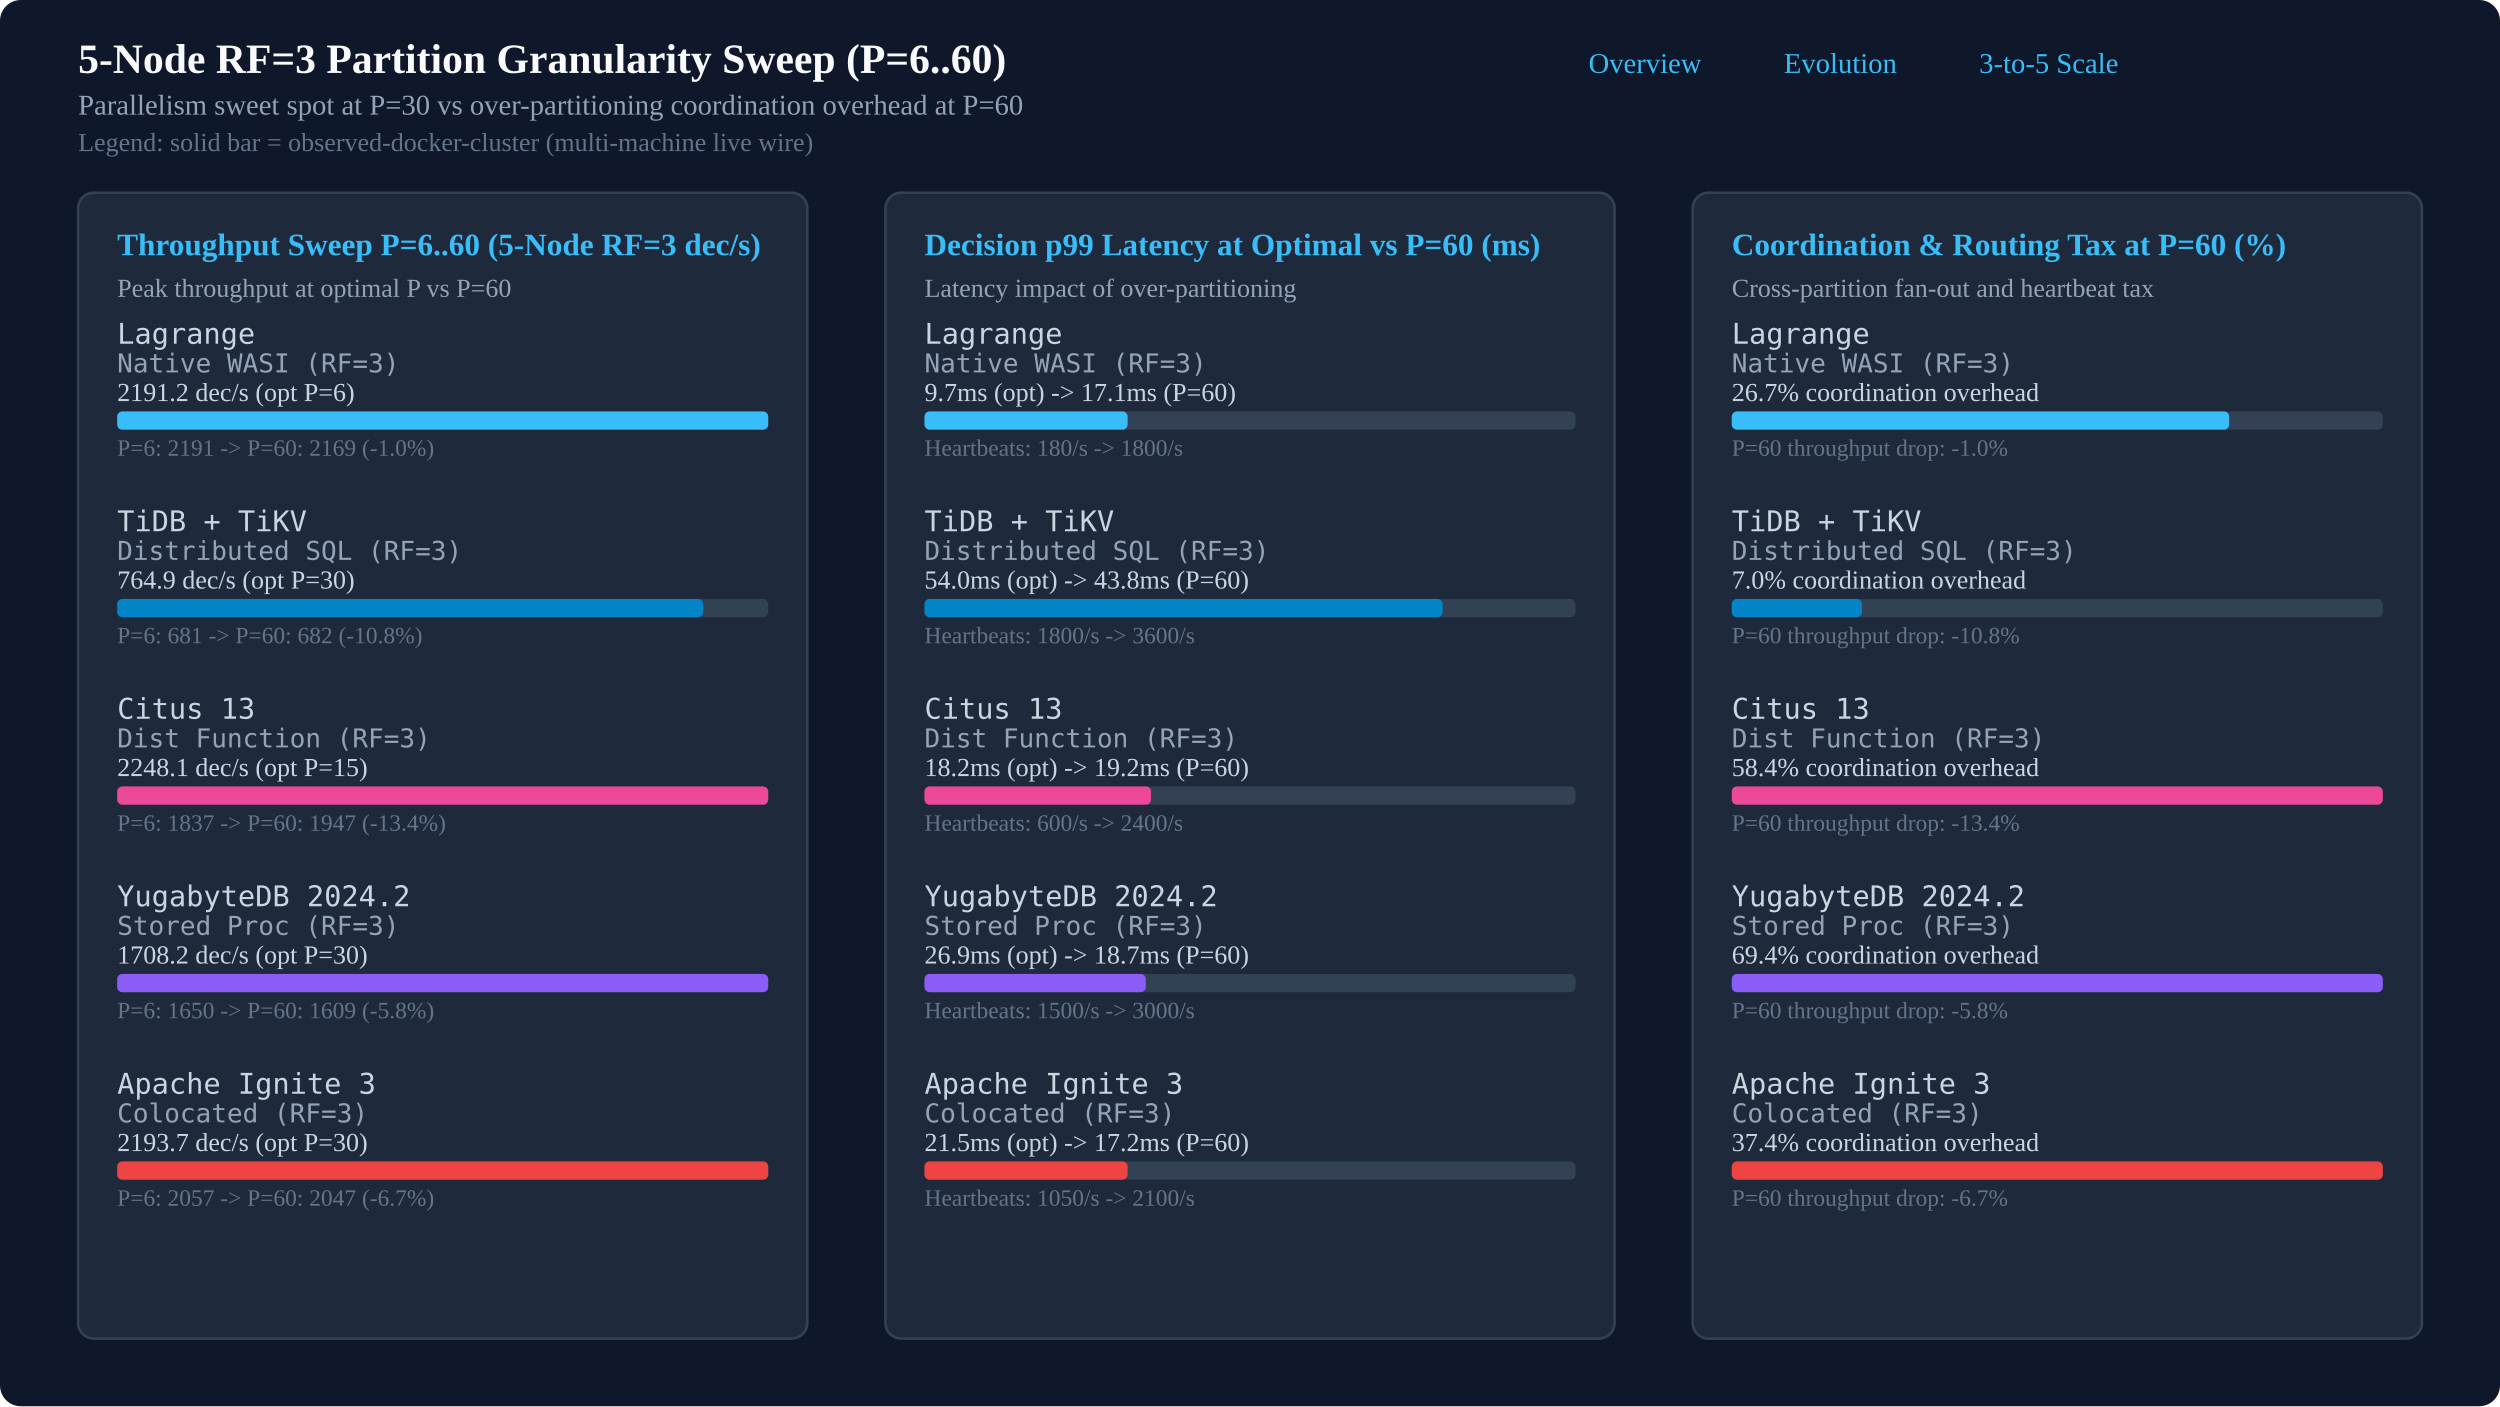
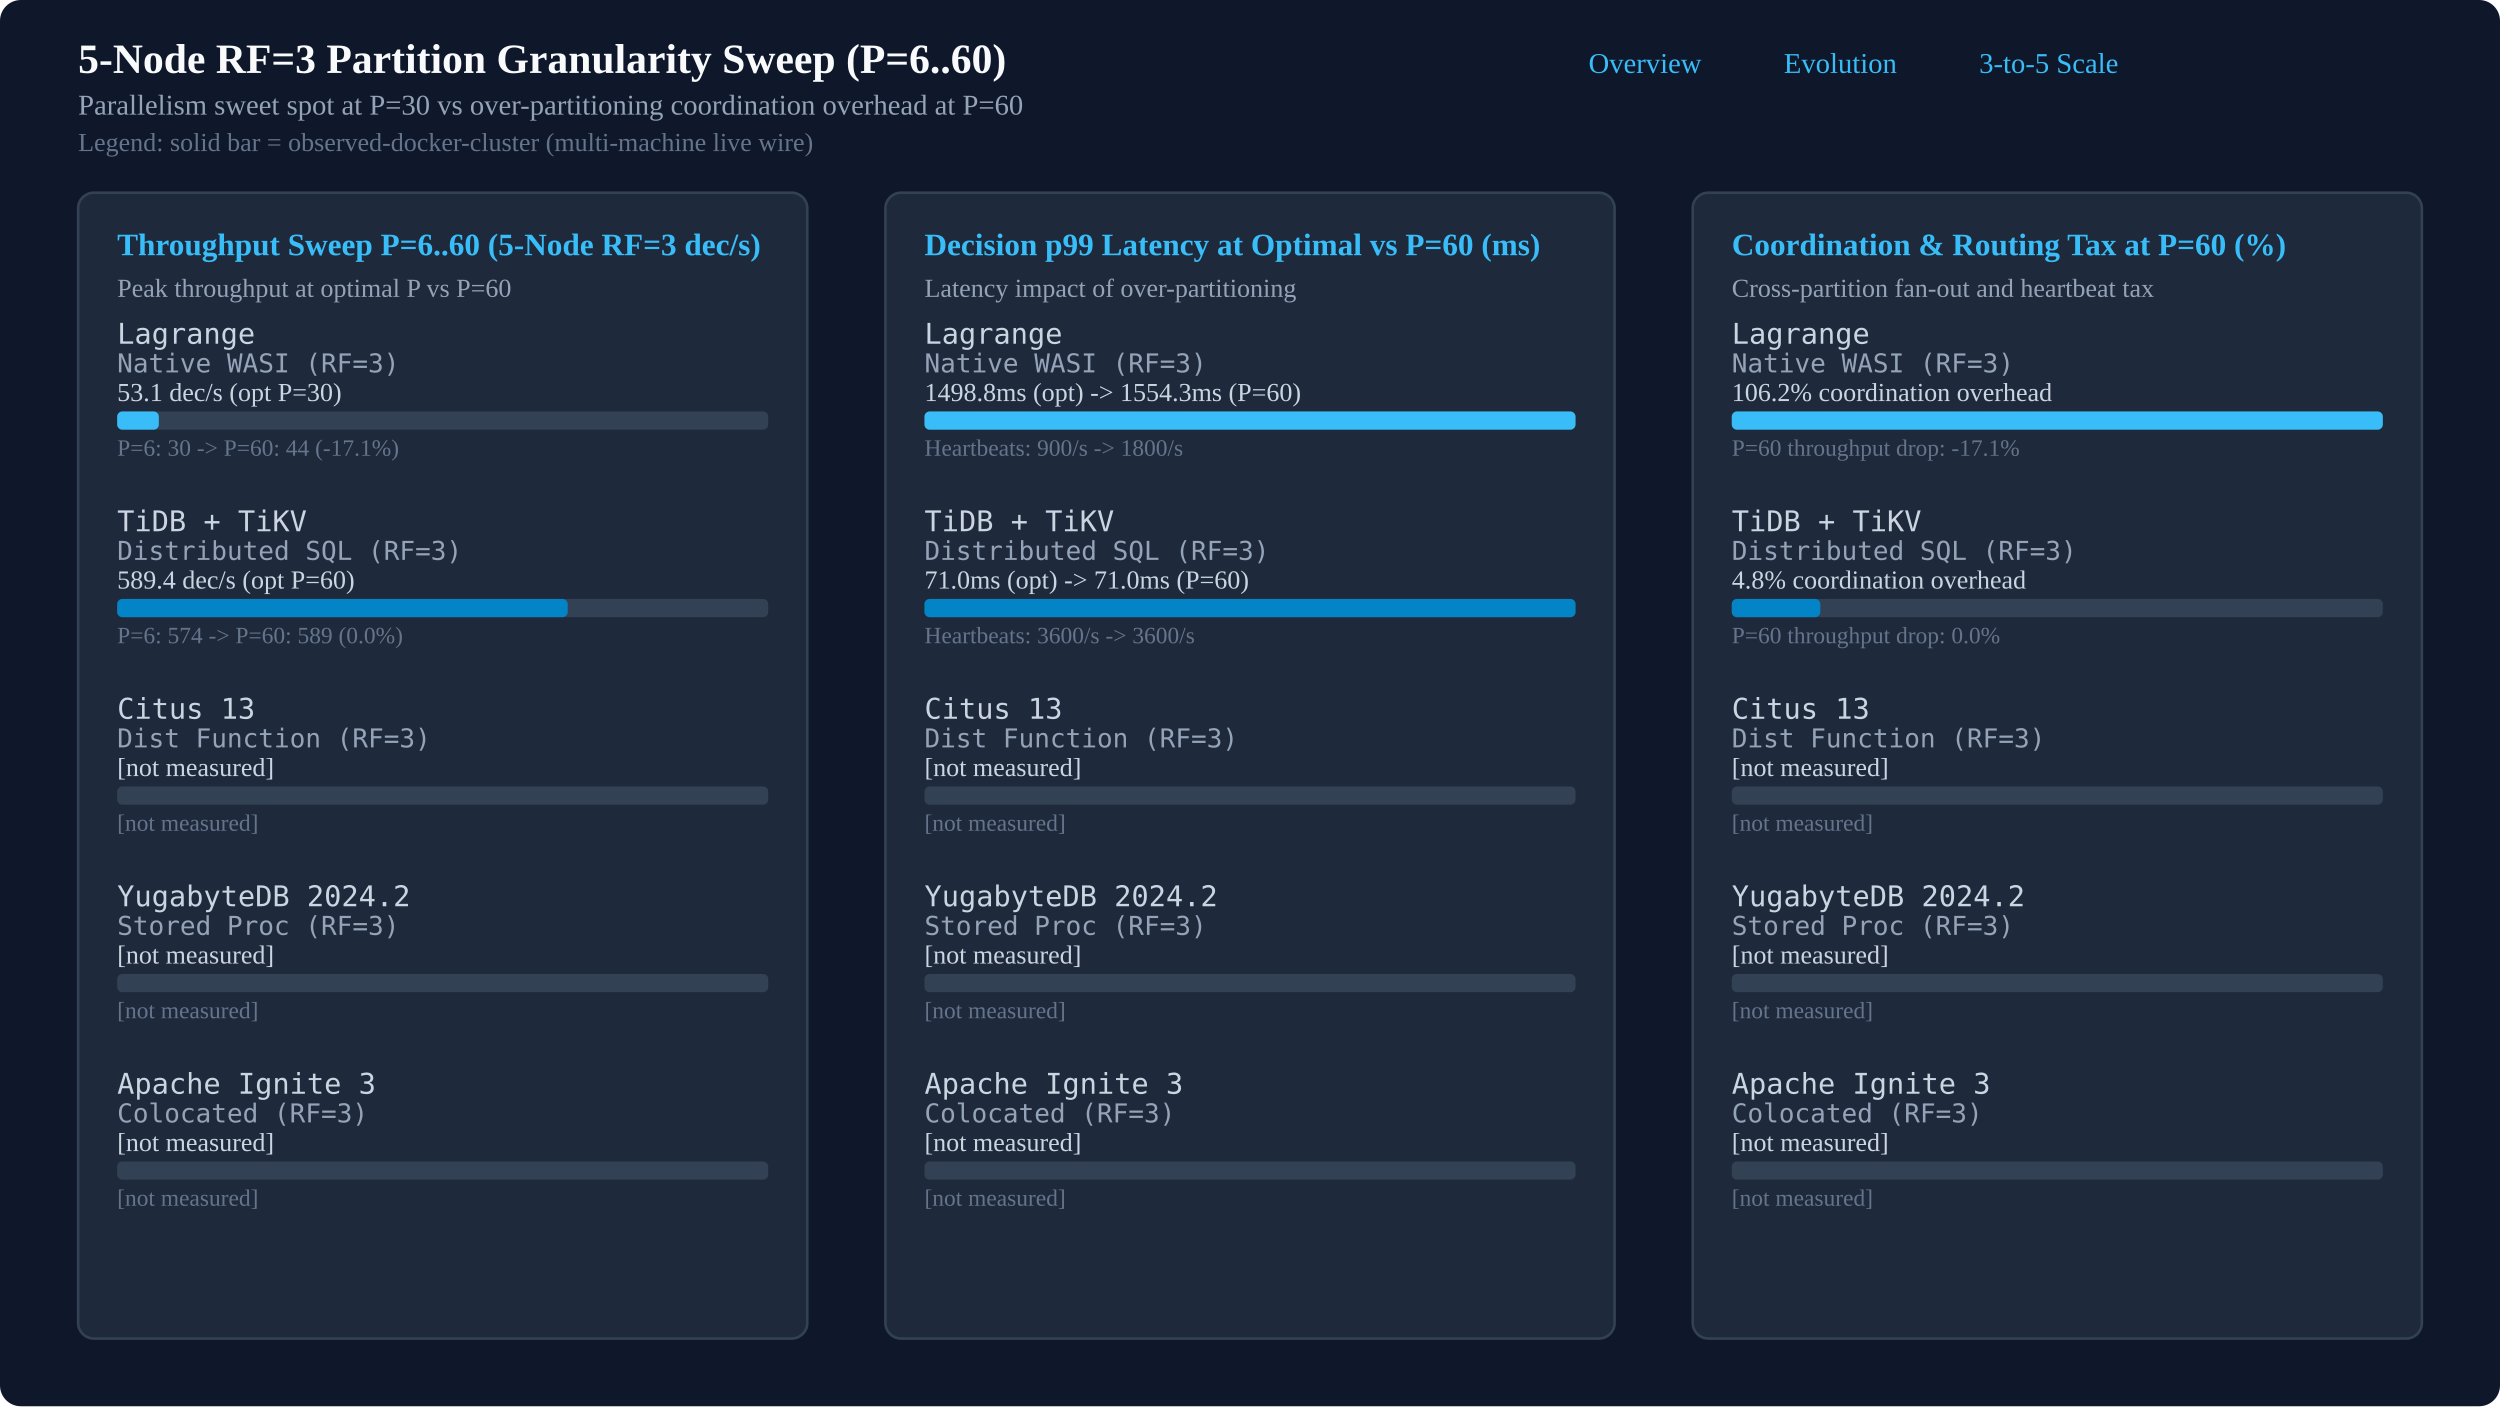
<svg xmlns="http://www.w3.org/2000/svg" viewBox="0 0 960 540" width="960" height="540">
  <rect width="960" height="540" fill="#0f172a" rx="8" />
  <text x="30" y="28" fill="#f8fafc" font-size="16" font-weight="bold">5-Node RF=3 Partition Granularity Sweep (P=6..60)</text>
  <text x="30" y="44" fill="#94a3b8" font-size="11">Parallelism sweet spot at P=30 vs over-partitioning coordination overhead at P=60</text>
  <text x="30" y="58" fill="#64748b" font-size="10">Legend: solid bar = observed-docker-cluster (multi-machine live wire)</text>
  <a href="README.md">
    <text x="610" y="28" fill="#38bdf8" font-size="11">Overview</text>
  </a>
  <a href="lagrange-metrics-evolution.md">
    <text x="685" y="28" fill="#38bdf8" font-size="11">Evolution</text>
  </a>
  <a href="scaleout-3to5-node-rf3-progress.md">
    <text x="760" y="28" fill="#38bdf8" font-size="11">3-to-5 Scale</text>
  </a>
  <rect x="30" y="74" width="280" height="440" fill="#1e293b" rx="6" stroke="#334155" />
  <text x="45" y="98" fill="#38bdf8" font-size="12" font-weight="bold">Throughput Sweep P=6..60 (5-Node RF=3 dec/s)</text>
  <text x="45" y="114" fill="#94a3b8" font-size="10">Peak throughput at optimal P vs P=60</text>
  <rect x="340" y="74" width="280" height="440" fill="#1e293b" rx="6" stroke="#334155" />
  <text x="355" y="98" fill="#38bdf8" font-size="12" font-weight="bold">Decision p99 Latency at Optimal vs P=60 (ms)</text>
  <text x="355" y="114" fill="#94a3b8" font-size="10">Latency impact of over-partitioning</text>
  <rect x="650" y="74" width="280" height="440" fill="#1e293b" rx="6" stroke="#334155" />
  <text x="665" y="98" fill="#38bdf8" font-size="12" font-weight="bold">Coordination &amp; Routing Tax at P=60 (%)</text>
  <text x="665" y="114" fill="#94a3b8" font-size="10">Cross-partition fan-out and heartbeat tax</text>
  <text x="45" y="132" fill="#cbd5e1" font-size="11" font-family="monospace">Lagrange</text>
  <text x="45" y="143" fill="#94a3b8" font-size="10" font-family="monospace">Native WASI (RF=3)</text>
-   <text x="45" y="154" fill="#cbd5e1" font-size="10">2191.2 dec/s (opt P=6)</text>
+   <text x="45" y="154" fill="#cbd5e1" font-size="10">53.1 dec/s (opt P=30)</text>
  <rect x="45" y="158" width="250" height="7" fill="#334155" rx="2" />
-   <rect x="45" y="158" width="250" height="7" fill="#38bdf8" rx="2" />
-   <text x="45" y="175" fill="#64748b" font-size="9">P=6: 2191 -&gt; P=60: 2169 (-1.0%)</text>
+   <rect x="45" y="158" width="16" height="7" fill="#38bdf8" rx="2" />
+   <text x="45" y="175" fill="#64748b" font-size="9">P=6: 30 -&gt; P=60: 44 (-17.1%)</text>
  <text x="45" y="204" fill="#cbd5e1" font-size="11" font-family="monospace">TiDB + TiKV</text>
  <text x="45" y="215" fill="#94a3b8" font-size="10" font-family="monospace">Distributed SQL (RF=3)</text>
-   <text x="45" y="226" fill="#cbd5e1" font-size="10">764.9 dec/s (opt P=30)</text>
+   <text x="45" y="226" fill="#cbd5e1" font-size="10">589.4 dec/s (opt P=60)</text>
  <rect x="45" y="230" width="250" height="7" fill="#334155" rx="2" />
-   <rect x="45" y="230" width="225" height="7" fill="#0284c7" rx="2" />
-   <text x="45" y="247" fill="#64748b" font-size="9">P=6: 681 -&gt; P=60: 682 (-10.8%)</text>
+   <rect x="45" y="230" width="173" height="7" fill="#0284c7" rx="2" />
+   <text x="45" y="247" fill="#64748b" font-size="9">P=6: 574 -&gt; P=60: 589 (0.0%)</text>
  <text x="45" y="276" fill="#cbd5e1" font-size="11" font-family="monospace">Citus 13</text>
  <text x="45" y="287" fill="#94a3b8" font-size="10" font-family="monospace">Dist Function (RF=3)</text>
-   <text x="45" y="298" fill="#cbd5e1" font-size="10">2248.1 dec/s (opt P=15)</text>
+   <text x="45" y="298" fill="#cbd5e1" font-size="10">[not measured]</text>
  <rect x="45" y="302" width="250" height="7" fill="#334155" rx="2" />
-   <rect x="45" y="302" width="250" height="7" fill="#ec4899" rx="2" />
-   <text x="45" y="319" fill="#64748b" font-size="9">P=6: 1837 -&gt; P=60: 1947 (-13.4%)</text>
+   <text x="45" y="319" fill="#64748b" font-size="9">[not measured]</text>
  <text x="45" y="348" fill="#cbd5e1" font-size="11" font-family="monospace">YugabyteDB 2024.2</text>
  <text x="45" y="359" fill="#94a3b8" font-size="10" font-family="monospace">Stored Proc (RF=3)</text>
-   <text x="45" y="370" fill="#cbd5e1" font-size="10">1708.2 dec/s (opt P=30)</text>
+   <text x="45" y="370" fill="#cbd5e1" font-size="10">[not measured]</text>
  <rect x="45" y="374" width="250" height="7" fill="#334155" rx="2" />
-   <rect x="45" y="374" width="250" height="7" fill="#8b5cf6" rx="2" />
-   <text x="45" y="391" fill="#64748b" font-size="9">P=6: 1650 -&gt; P=60: 1609 (-5.8%)</text>
+   <text x="45" y="391" fill="#64748b" font-size="9">[not measured]</text>
  <text x="45" y="420" fill="#cbd5e1" font-size="11" font-family="monospace">Apache Ignite 3</text>
  <text x="45" y="431" fill="#94a3b8" font-size="10" font-family="monospace">Colocated (RF=3)</text>
-   <text x="45" y="442" fill="#cbd5e1" font-size="10">2193.7 dec/s (opt P=30)</text>
+   <text x="45" y="442" fill="#cbd5e1" font-size="10">[not measured]</text>
  <rect x="45" y="446" width="250" height="7" fill="#334155" rx="2" />
-   <rect x="45" y="446" width="250" height="7" fill="#ef4444" rx="2" />
-   <text x="45" y="463" fill="#64748b" font-size="9">P=6: 2057 -&gt; P=60: 2047 (-6.7%)</text>
+   <text x="45" y="463" fill="#64748b" font-size="9">[not measured]</text>
  <text x="355" y="132" fill="#cbd5e1" font-size="11" font-family="monospace">Lagrange</text>
  <text x="355" y="143" fill="#94a3b8" font-size="10" font-family="monospace">Native WASI (RF=3)</text>
-   <text x="355" y="154" fill="#cbd5e1" font-size="10">9.7ms (opt) -&gt; 17.1ms (P=60)</text>
+   <text x="355" y="154" fill="#cbd5e1" font-size="10">1498.8ms (opt) -&gt; 1554.3ms (P=60)</text>
  <rect x="355" y="158" width="250" height="7" fill="#334155" rx="2" />
-   <rect x="355" y="158" width="78" height="7" fill="#38bdf8" rx="2" />
-   <text x="355" y="175" fill="#64748b" font-size="9">Heartbeats: 180/s -&gt; 1800/s</text>
+   <rect x="355" y="158" width="250" height="7" fill="#38bdf8" rx="2" />
+   <text x="355" y="175" fill="#64748b" font-size="9">Heartbeats: 900/s -&gt; 1800/s</text>
  <text x="355" y="204" fill="#cbd5e1" font-size="11" font-family="monospace">TiDB + TiKV</text>
  <text x="355" y="215" fill="#94a3b8" font-size="10" font-family="monospace">Distributed SQL (RF=3)</text>
-   <text x="355" y="226" fill="#cbd5e1" font-size="10">54.0ms (opt) -&gt; 43.8ms (P=60)</text>
+   <text x="355" y="226" fill="#cbd5e1" font-size="10">71.0ms (opt) -&gt; 71.0ms (P=60)</text>
  <rect x="355" y="230" width="250" height="7" fill="#334155" rx="2" />
-   <rect x="355" y="230" width="199" height="7" fill="#0284c7" rx="2" />
-   <text x="355" y="247" fill="#64748b" font-size="9">Heartbeats: 1800/s -&gt; 3600/s</text>
+   <rect x="355" y="230" width="250" height="7" fill="#0284c7" rx="2" />
+   <text x="355" y="247" fill="#64748b" font-size="9">Heartbeats: 3600/s -&gt; 3600/s</text>
  <text x="355" y="276" fill="#cbd5e1" font-size="11" font-family="monospace">Citus 13</text>
  <text x="355" y="287" fill="#94a3b8" font-size="10" font-family="monospace">Dist Function (RF=3)</text>
-   <text x="355" y="298" fill="#cbd5e1" font-size="10">18.2ms (opt) -&gt; 19.2ms (P=60)</text>
+   <text x="355" y="298" fill="#cbd5e1" font-size="10">[not measured]</text>
  <rect x="355" y="302" width="250" height="7" fill="#334155" rx="2" />
-   <rect x="355" y="302" width="87" height="7" fill="#ec4899" rx="2" />
-   <text x="355" y="319" fill="#64748b" font-size="9">Heartbeats: 600/s -&gt; 2400/s</text>
+   <text x="355" y="319" fill="#64748b" font-size="9">[not measured]</text>
  <text x="355" y="348" fill="#cbd5e1" font-size="11" font-family="monospace">YugabyteDB 2024.2</text>
  <text x="355" y="359" fill="#94a3b8" font-size="10" font-family="monospace">Stored Proc (RF=3)</text>
-   <text x="355" y="370" fill="#cbd5e1" font-size="10">26.9ms (opt) -&gt; 18.7ms (P=60)</text>
+   <text x="355" y="370" fill="#cbd5e1" font-size="10">[not measured]</text>
  <rect x="355" y="374" width="250" height="7" fill="#334155" rx="2" />
-   <rect x="355" y="374" width="85" height="7" fill="#8b5cf6" rx="2" />
-   <text x="355" y="391" fill="#64748b" font-size="9">Heartbeats: 1500/s -&gt; 3000/s</text>
+   <text x="355" y="391" fill="#64748b" font-size="9">[not measured]</text>
  <text x="355" y="420" fill="#cbd5e1" font-size="11" font-family="monospace">Apache Ignite 3</text>
  <text x="355" y="431" fill="#94a3b8" font-size="10" font-family="monospace">Colocated (RF=3)</text>
-   <text x="355" y="442" fill="#cbd5e1" font-size="10">21.5ms (opt) -&gt; 17.2ms (P=60)</text>
+   <text x="355" y="442" fill="#cbd5e1" font-size="10">[not measured]</text>
  <rect x="355" y="446" width="250" height="7" fill="#334155" rx="2" />
-   <rect x="355" y="446" width="78" height="7" fill="#ef4444" rx="2" />
-   <text x="355" y="463" fill="#64748b" font-size="9">Heartbeats: 1050/s -&gt; 2100/s</text>
+   <text x="355" y="463" fill="#64748b" font-size="9">[not measured]</text>
  <text x="665" y="132" fill="#cbd5e1" font-size="11" font-family="monospace">Lagrange</text>
  <text x="665" y="143" fill="#94a3b8" font-size="10" font-family="monospace">Native WASI (RF=3)</text>
-   <text x="665" y="154" fill="#cbd5e1" font-size="10">26.7% coordination overhead</text>
+   <text x="665" y="154" fill="#cbd5e1" font-size="10">106.2% coordination overhead</text>
  <rect x="665" y="158" width="250" height="7" fill="#334155" rx="2" />
-   <rect x="665" y="158" width="191" height="7" fill="#38bdf8" rx="2" />
-   <text x="665" y="175" fill="#64748b" font-size="9">P=60 throughput drop: -1.0%</text>
+   <rect x="665" y="158" width="250" height="7" fill="#38bdf8" rx="2" />
+   <text x="665" y="175" fill="#64748b" font-size="9">P=60 throughput drop: -17.1%</text>
  <text x="665" y="204" fill="#cbd5e1" font-size="11" font-family="monospace">TiDB + TiKV</text>
  <text x="665" y="215" fill="#94a3b8" font-size="10" font-family="monospace">Distributed SQL (RF=3)</text>
-   <text x="665" y="226" fill="#cbd5e1" font-size="10">7.0% coordination overhead</text>
+   <text x="665" y="226" fill="#cbd5e1" font-size="10">4.8% coordination overhead</text>
  <rect x="665" y="230" width="250" height="7" fill="#334155" rx="2" />
-   <rect x="665" y="230" width="50" height="7" fill="#0284c7" rx="2" />
-   <text x="665" y="247" fill="#64748b" font-size="9">P=60 throughput drop: -10.8%</text>
+   <rect x="665" y="230" width="34" height="7" fill="#0284c7" rx="2" />
+   <text x="665" y="247" fill="#64748b" font-size="9">P=60 throughput drop: 0.0%</text>
  <text x="665" y="276" fill="#cbd5e1" font-size="11" font-family="monospace">Citus 13</text>
  <text x="665" y="287" fill="#94a3b8" font-size="10" font-family="monospace">Dist Function (RF=3)</text>
-   <text x="665" y="298" fill="#cbd5e1" font-size="10">58.4% coordination overhead</text>
+   <text x="665" y="298" fill="#cbd5e1" font-size="10">[not measured]</text>
  <rect x="665" y="302" width="250" height="7" fill="#334155" rx="2" />
-   <rect x="665" y="302" width="250" height="7" fill="#ec4899" rx="2" />
-   <text x="665" y="319" fill="#64748b" font-size="9">P=60 throughput drop: -13.4%</text>
+   <text x="665" y="319" fill="#64748b" font-size="9">[not measured]</text>
  <text x="665" y="348" fill="#cbd5e1" font-size="11" font-family="monospace">YugabyteDB 2024.2</text>
  <text x="665" y="359" fill="#94a3b8" font-size="10" font-family="monospace">Stored Proc (RF=3)</text>
-   <text x="665" y="370" fill="#cbd5e1" font-size="10">69.4% coordination overhead</text>
+   <text x="665" y="370" fill="#cbd5e1" font-size="10">[not measured]</text>
  <rect x="665" y="374" width="250" height="7" fill="#334155" rx="2" />
-   <rect x="665" y="374" width="250" height="7" fill="#8b5cf6" rx="2" />
-   <text x="665" y="391" fill="#64748b" font-size="9">P=60 throughput drop: -5.8%</text>
+   <text x="665" y="391" fill="#64748b" font-size="9">[not measured]</text>
  <text x="665" y="420" fill="#cbd5e1" font-size="11" font-family="monospace">Apache Ignite 3</text>
  <text x="665" y="431" fill="#94a3b8" font-size="10" font-family="monospace">Colocated (RF=3)</text>
-   <text x="665" y="442" fill="#cbd5e1" font-size="10">37.4% coordination overhead</text>
+   <text x="665" y="442" fill="#cbd5e1" font-size="10">[not measured]</text>
  <rect x="665" y="446" width="250" height="7" fill="#334155" rx="2" />
-   <rect x="665" y="446" width="250" height="7" fill="#ef4444" rx="2" />
-   <text x="665" y="463" fill="#64748b" font-size="9">P=60 throughput drop: -6.7%</text>
+   <text x="665" y="463" fill="#64748b" font-size="9">[not measured]</text>
</svg>
